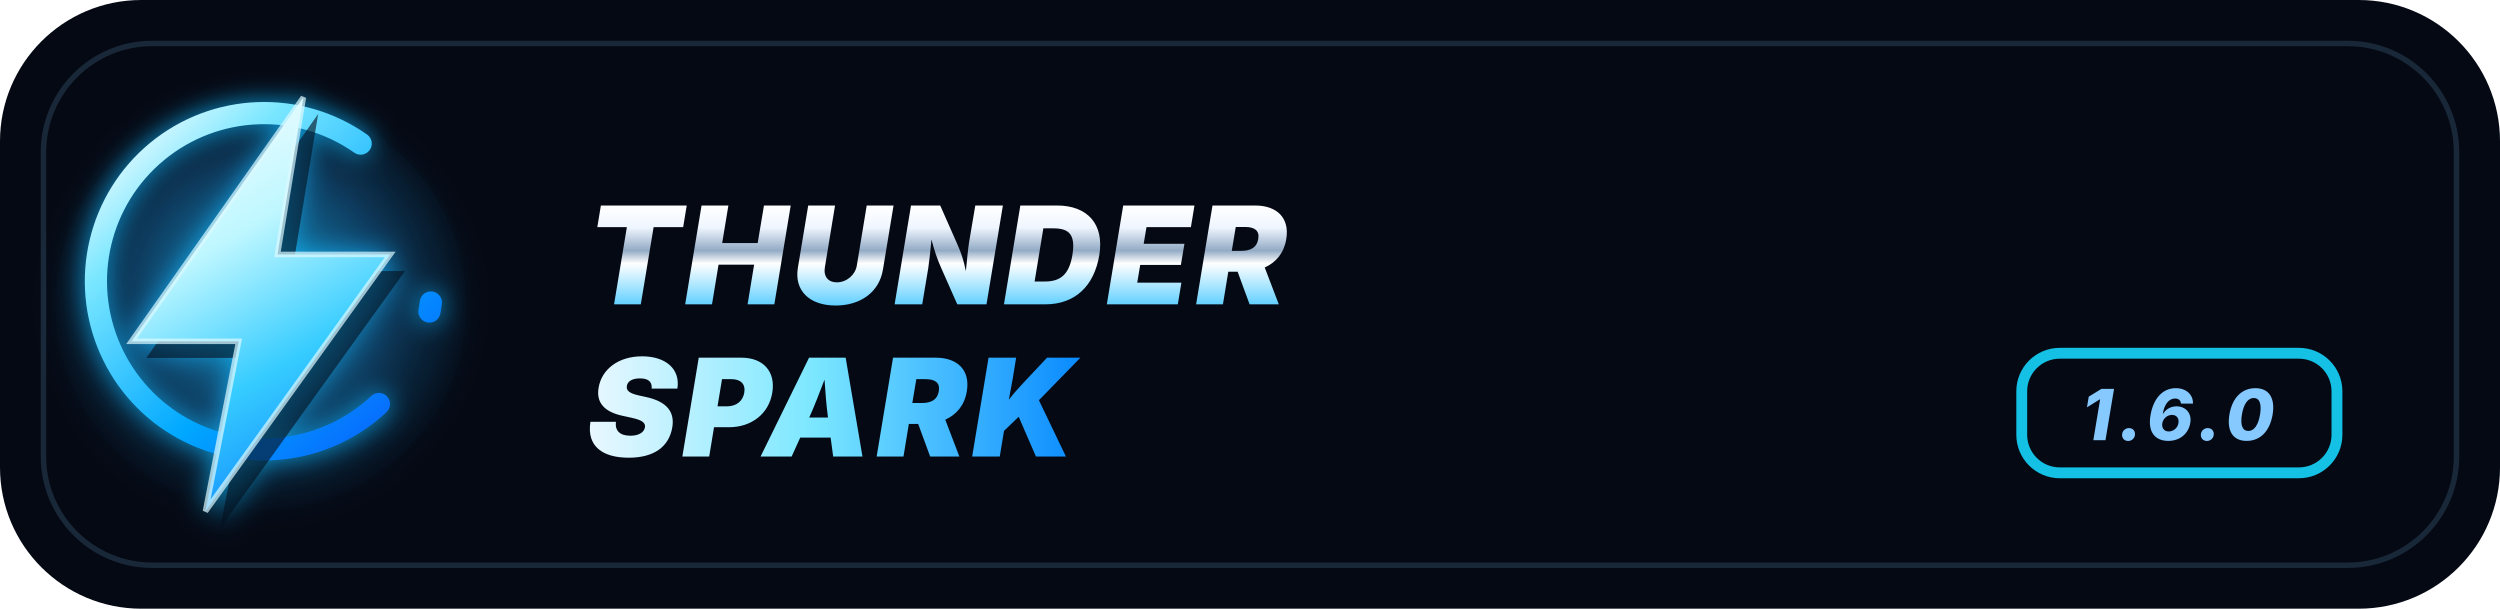
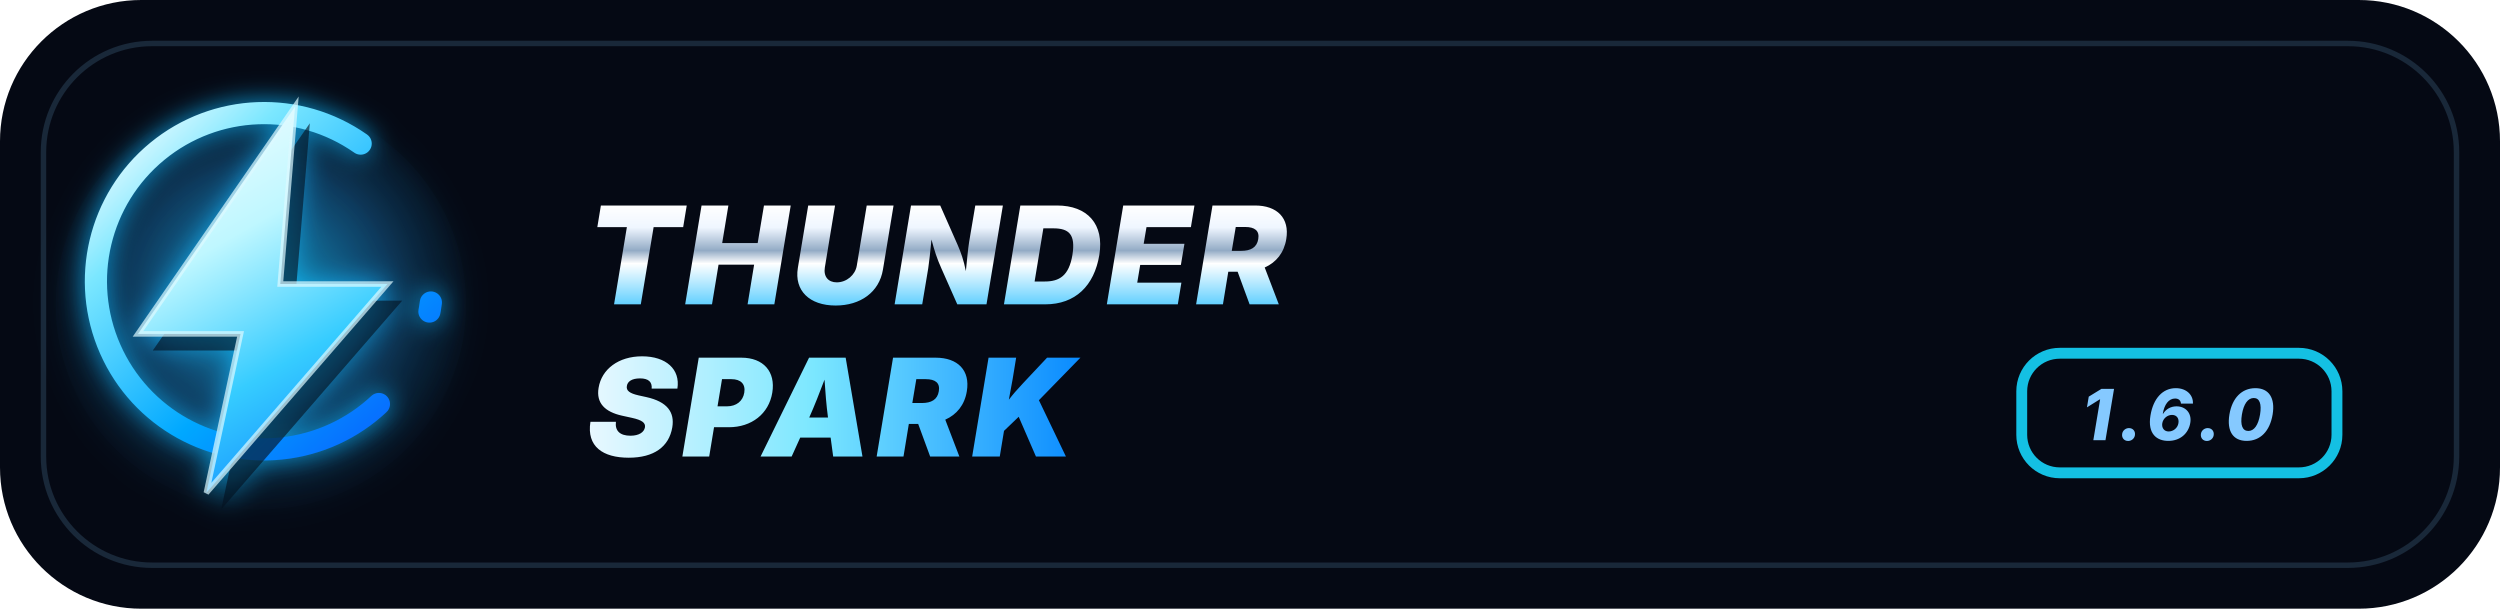
<svg xmlns="http://www.w3.org/2000/svg" width="460" height="112" viewBox="0 0 460 112" role="img" aria-labelledby="title desc">
  <defs>
    <filter id="dark-glow" x="-80%" y="-80%" width="260%" height="260%" color-interpolation-filters="sRGB">
      <feGaussianBlur stdDeviation="7" result="blur" />
      <feColorMatrix in="blur" type="matrix" values="0 0 0 0 0.05 0 0 0 0 0.73 0 0 0 0 1 0 0 0 .85 0" result="cyan" />
      <feMerge>
        <feMergeNode in="cyan" />
        <feMergeNode in="SourceGraphic" />
      </feMerge>
    </filter>
    <linearGradient id="dark-bolt" x1="62" y1="18" x2="184" y2="232" gradientUnits="userSpaceOnUse">
      <stop offset="0" stop-color="#FFFFFF" />
      <stop offset=".36" stop-color="#BFF7FF" />
      <stop offset=".66" stop-color="#36CCFF" />
      <stop offset="1" stop-color="#087BFF" />
    </linearGradient>
    <linearGradient id="dark-ring" x1="40" y1="34" x2="216" y2="224" gradientUnits="userSpaceOnUse">
      <stop offset="0" stop-color="#FFFFFF" />
      <stop offset=".22" stop-color="#7BE7FF" />
      <stop offset=".58" stop-color="#00A8FF" />
      <stop offset="1" stop-color="#0B4DFF" />
    </linearGradient>
    <linearGradient id="dark-metal" x1="0" y1="0" x2="0" y2="1">
      <stop offset="0" stop-color="#FFFFFF" />
      <stop offset=".22" stop-color="#EFF6FF" />
      <stop offset=".45" stop-color="#93ABC5" />
      <stop offset=".58" stop-color="#FFFFFF" />
      <stop offset="1" stop-color="#5FCFFF" />
    </linearGradient>
    <linearGradient id="dark-spark" x1="0" y1="0" x2="1" y2="0">
      <stop offset="0" stop-color="#EAF8FF" />
      <stop offset=".46" stop-color="#7BE7FF" />
      <stop offset="1" stop-color="#0A8BFF" />
    </linearGradient>
    <radialGradient id="dark-aura" cx="50%" cy="48%" r="58%">
      <stop offset="0" stop-color="#16D8FF" stop-opacity=".5" />
      <stop offset=".55" stop-color="#2D9CFF" stop-opacity=".18" />
      <stop offset="1" stop-color="#040813" stop-opacity="0" />
    </radialGradient>
    <style>@font-face{font-family:Orbitron;src:url('../../../src/assets/webfonts/orbitron/orbitron-latin-900-normal.woff2') format('woff2');font-weight:900;font-style:normal;font-display:swap}.word{font-family:Orbitron,Inter,'Segoe UI',sans-serif;font-weight:900;font-style:italic;letter-spacing:.035em}.tag{font-family:Orbitron,Inter,'Segoe UI',sans-serif;font-weight:800;font-style:italic;letter-spacing:.08em}</style>
  </defs>
  <rect width="460" height="112" rx="26" fill="#050914" />
  <rect x="8" y="8" width="444" height="96" rx="20" fill="none" stroke="#85C9FF" stroke-opacity=".16" />
  <g transform="translate(4.48 12.48) scale(0.34)" filter="url(#dark-glow)">
    <circle cx="128" cy="128" r="111" fill="url(#dark-aura)" />
    <path d="M182 41a91 91 0 1 0 38 86" fill="none" stroke="url(#dark-ring)" stroke-width="12" stroke-linecap="round" stroke-dasharray="410 58" />
-     <path d="M151 16 58 148h58l-18 92 100-139h-61z" fill="#03101F" opacity=".62" transform="translate(8 9)" />
-     <path d="M151 16 58 148h58l-18 92 100-139h-61z" fill="url(#dark-bolt)" />
-     <path d="M151 16 58 148h58l-18 92 100-139h-61z" fill="none" stroke="#DDF9FF" stroke-width="3" opacity=".7" />
+     <path d="M146.5 21 61.5 144h55.5l-18.5 86 98-113h-58z" fill="#03101F" opacity=".62" transform="translate(8 9)" />
+     <path d="M146.5 21 61.5 144h55.5l-18.5 86 98-113h-58z" fill="url(#dark-bolt)" />
+     <path d="M146.5 21 61.5 144h55.5l-18.5 86 98-113h-58z" fill="none" stroke="#DDF9FF" stroke-width="3" opacity=".7" />
  </g>
  <text class="word" x="108" y="56" fill="url(#dark-metal)" font-size="25">THUNDER</text>
  <text class="word" x="108" y="84" fill="url(#dark-spark)" font-size="25">SPARK</text>
  <rect x="372" y="65" width="58" height="22" rx="7" fill="none" stroke="#16D8FF" stroke-width="2" opacity=".88" />
  <text class="tag" x="383" y="81" fill="#85C9FF" font-size="13">1.6.0</text>
</svg>
